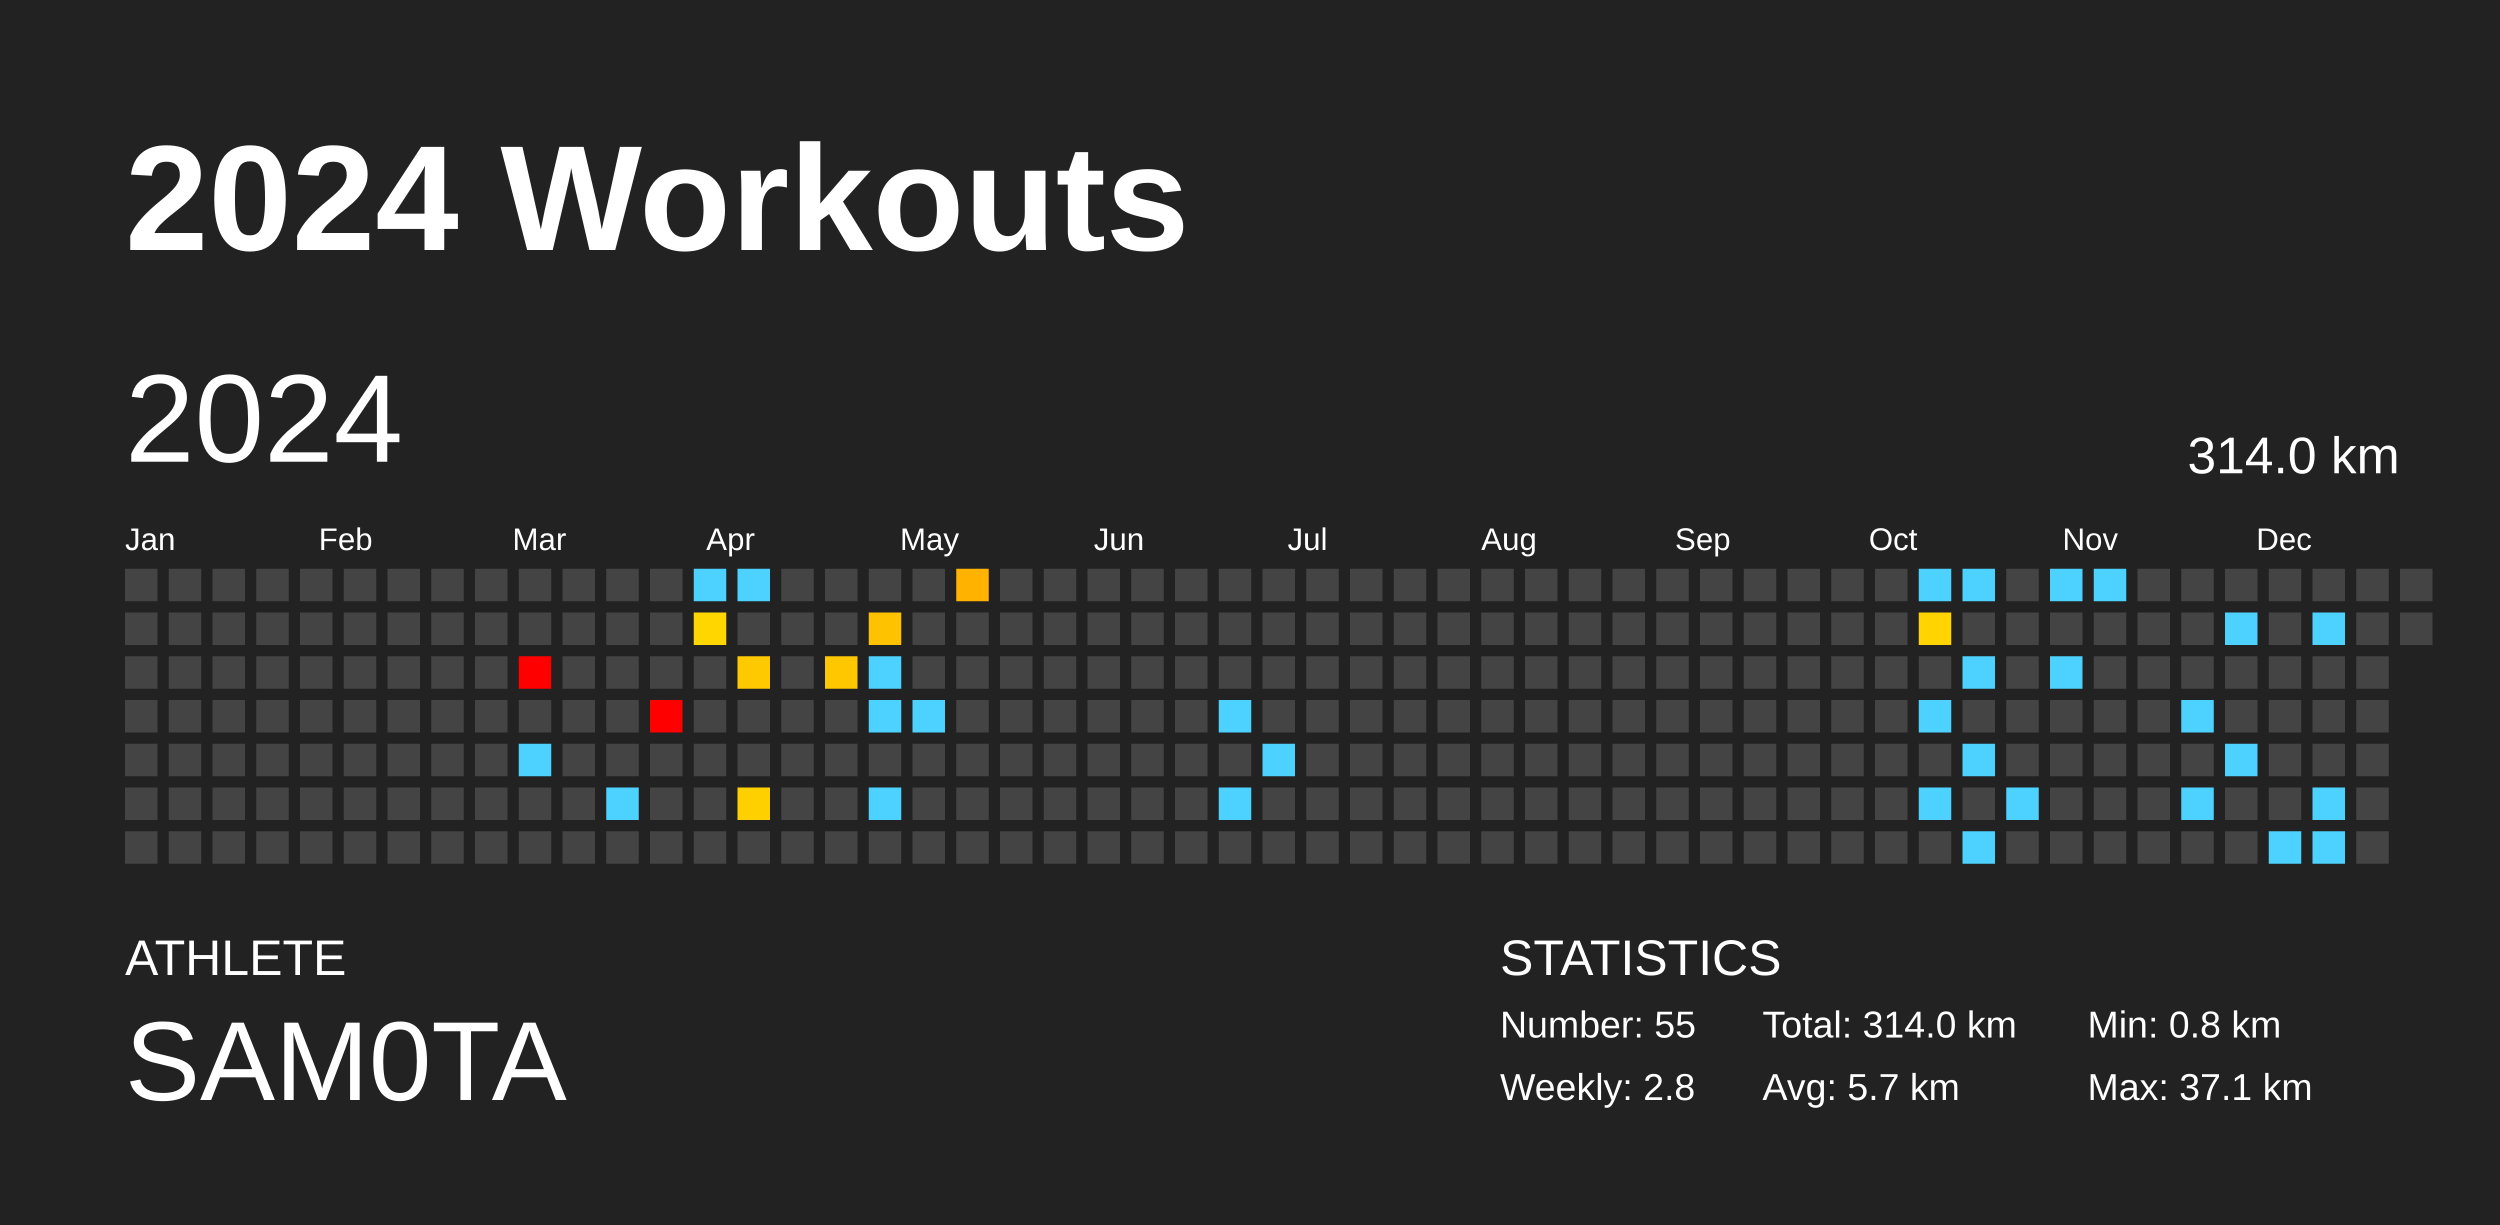
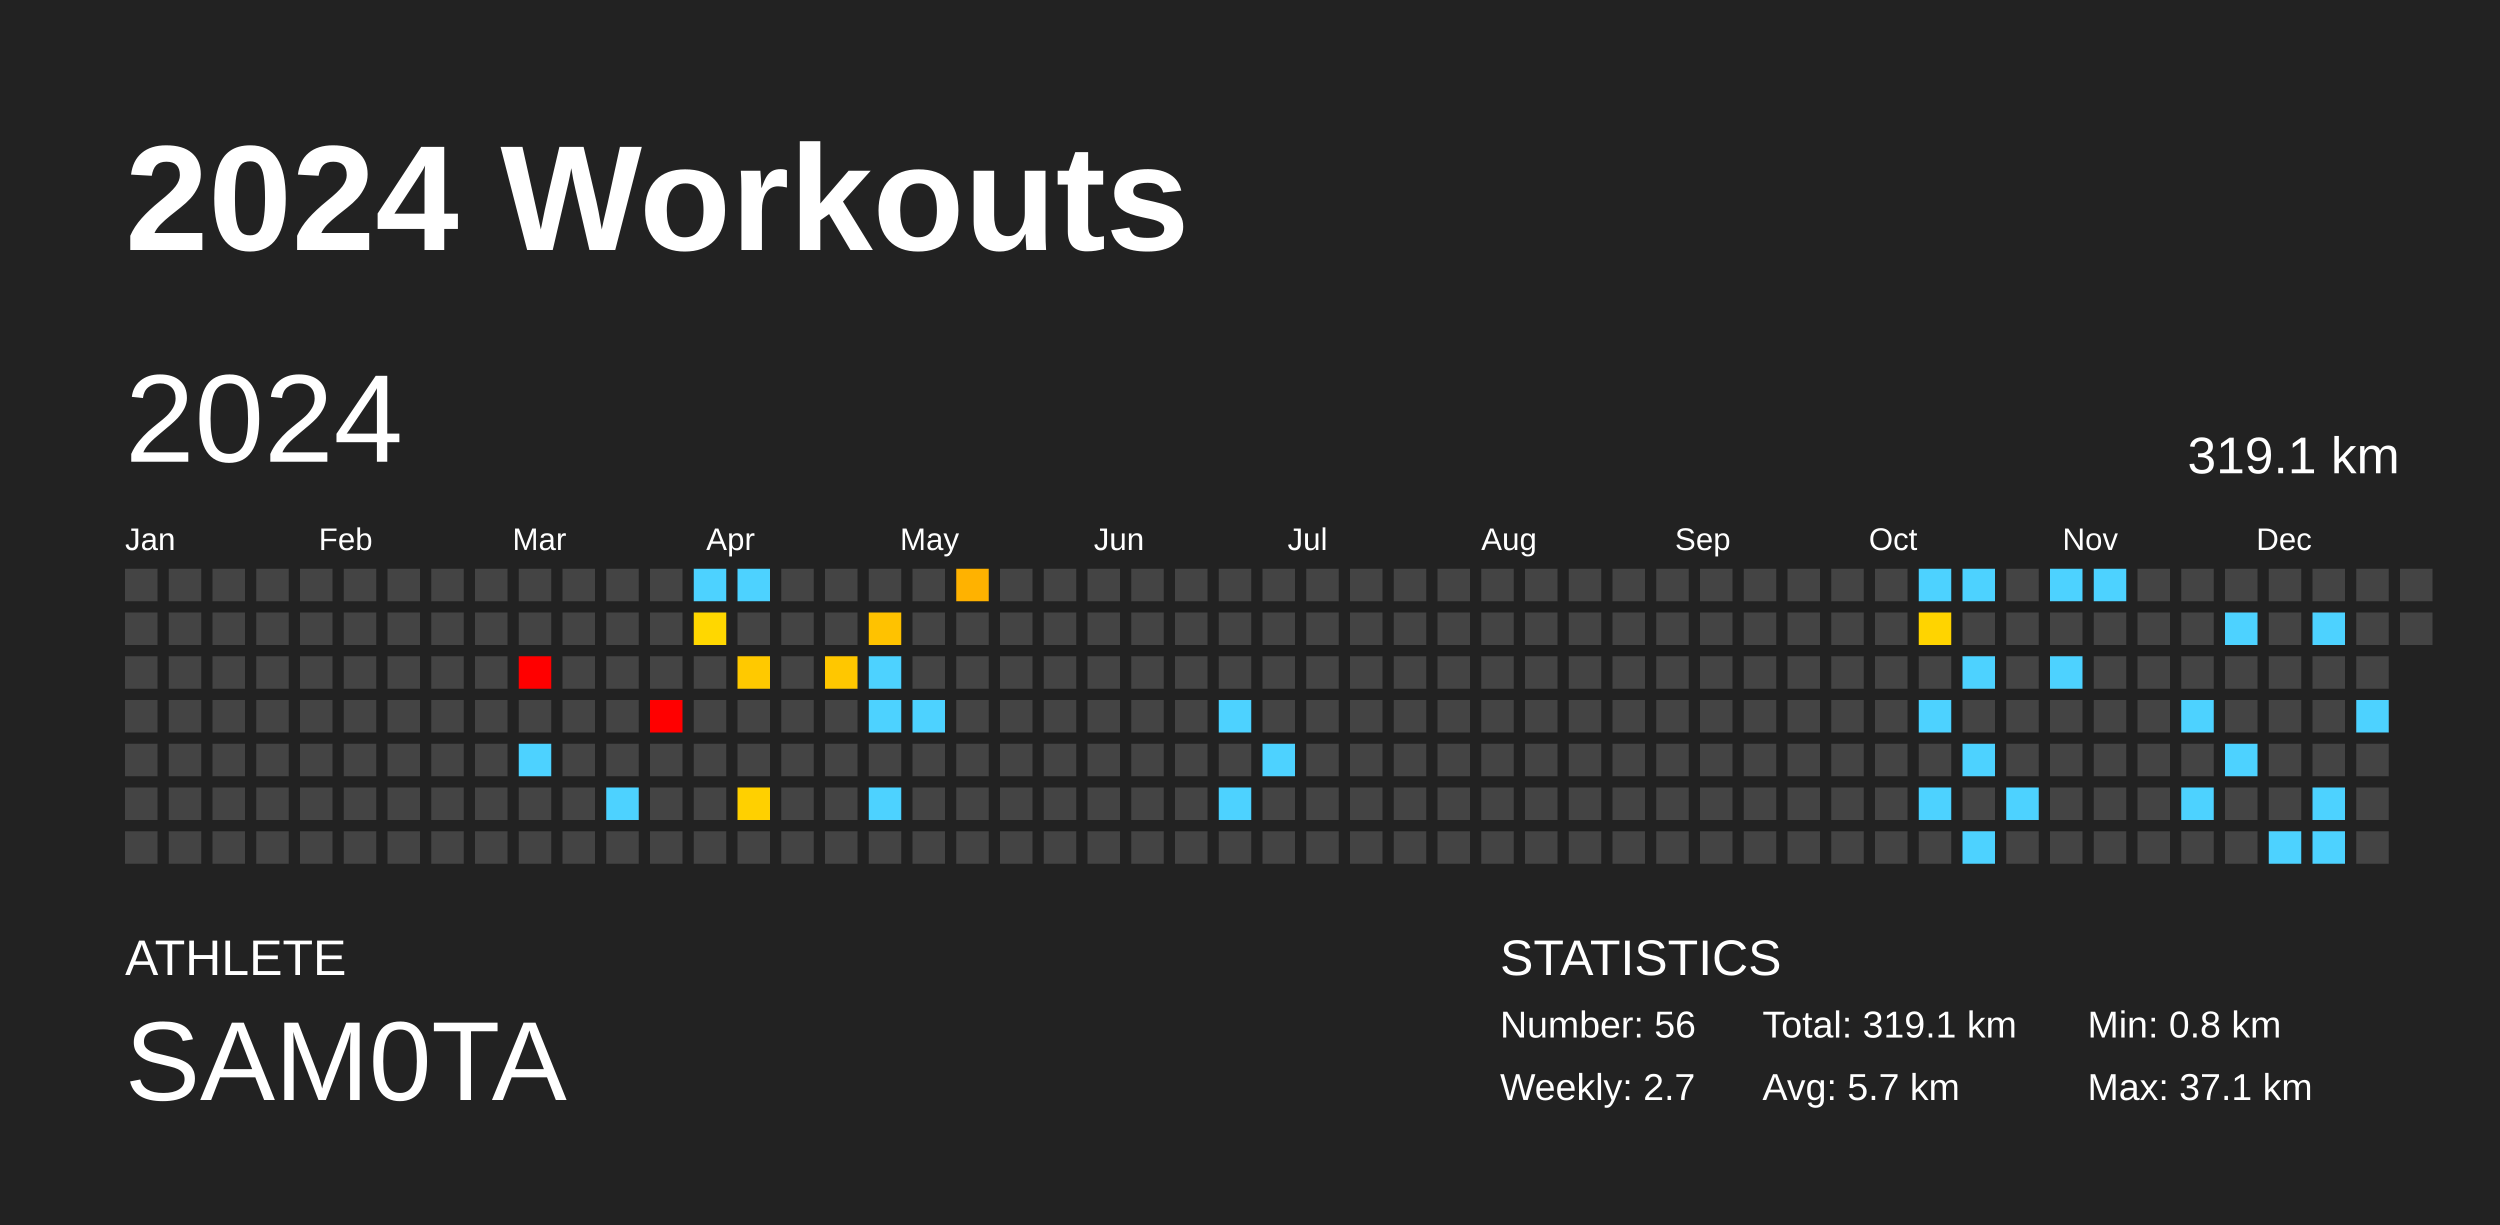
<svg xmlns="http://www.w3.org/2000/svg" baseProfile="full" height="98mm" version="1.1" viewBox="0,0,200,98" width="200mm">
  <defs />
  <rect fill="#222222" height="98" width="200" x="0" y="0" />
  <text fill="#FFFFFF" style="font-size:12px; font-family:Arial; font-weight:bold;" x="10" y="20">2024 Workouts</text>
  <text fill="#FFFFFF" style="font-size:4px; font-family:Arial" x="10" y="78">ATHLETE</text>
  <text fill="#FFFFFF" style="font-size:9px; font-family:Arial" x="10" y="88">SAM0TA</text>
  <text fill="#FFFFFF" style="font-size:4px; font-family:Arial" x="120" y="78">STATISTICS</text>
-   <text fill="#FFFFFF" style="font-size:3px; font-family:Arial" x="120" y="83">Number: 55</text>
-   <text fill="#FFFFFF" style="font-size:3px; font-family:Arial" x="120" y="88">Weekly: 2.8</text>
-   <text fill="#FFFFFF" style="font-size:3px; font-family:Arial" x="141" y="83">Total: 314.0 km</text>
+   <text fill="#FFFFFF" style="font-size:3px; font-family:Arial" x="120" y="83">Number: 56</text>
+   <text fill="#FFFFFF" style="font-size:3px; font-family:Arial" x="120" y="88">Weekly: 2.7</text>
+   <text fill="#FFFFFF" style="font-size:3px; font-family:Arial" x="141" y="83">Total: 319.1 km</text>
  <text fill="#FFFFFF" style="font-size:3px; font-family:Arial" x="141" y="88">Avg: 5.7 km</text>
  <text fill="#FFFFFF" style="font-size:3px; font-family:Arial" x="167" y="83">Min: 0.8 km</text>
  <text fill="#FFFFFF" style="font-size:3px; font-family:Arial" x="167" y="88">Max: 37.1 km</text>
  <text dominant-baseline="hanging" fill="#FFFFFF" style="font-size:10.0px; font-family:Arial;" x="10" y="30">2024</text>
-   <text dominant-baseline="hanging" fill="#FFFFFF" style="font-size:4.125px; font-family:Arial;" x="175" y="35">314.0 km</text>
+   <text dominant-baseline="hanging" fill="#FFFFFF" style="font-size:4.125px; font-family:Arial;" x="175" y="35">319.1 km</text>
  <text fill="#FFFFFF" style="font-size:2.5px; font-family:Arial" x="10.0" y="44">Jan</text>
  <text fill="#FFFFFF" style="font-size:2.5px; font-family:Arial" x="25.5" y="44">Feb</text>
  <text fill="#FFFFFF" style="font-size:2.5px; font-family:Arial" x="41.0" y="44">Mar</text>
  <text fill="#FFFFFF" style="font-size:2.5px; font-family:Arial" x="56.5" y="44">Apr</text>
  <text fill="#FFFFFF" style="font-size:2.5px; font-family:Arial" x="72.0" y="44">May</text>
  <text fill="#FFFFFF" style="font-size:2.5px; font-family:Arial" x="87.5" y="44">Jun</text>
  <text fill="#FFFFFF" style="font-size:2.5px; font-family:Arial" x="103.0" y="44">Jul</text>
  <text fill="#FFFFFF" style="font-size:2.5px; font-family:Arial" x="118.5" y="44">Aug</text>
  <text fill="#FFFFFF" style="font-size:2.5px; font-family:Arial" x="134.0" y="44">Sep</text>
  <text fill="#FFFFFF" style="font-size:2.5px; font-family:Arial" x="149.5" y="44">Oct</text>
  <text fill="#FFFFFF" style="font-size:2.5px; font-family:Arial" x="165.0" y="44">Nov</text>
  <text fill="#FFFFFF" style="font-size:2.5px; font-family:Arial" x="180.5" y="44">Dec</text>
  <rect fill="#444444" height="2.6" width="2.6" x="10.0" y="45.5" />
  <rect fill="#444444" height="2.6" width="2.6" x="10.0" y="49.0" />
  <rect fill="#444444" height="2.6" width="2.6" x="10.0" y="52.5" />
  <rect fill="#444444" height="2.6" width="2.6" x="10.0" y="56.0" />
  <rect fill="#444444" height="2.6" width="2.6" x="10.0" y="59.5" />
  <rect fill="#444444" height="2.6" width="2.6" x="10.0" y="63.0" />
  <rect fill="#444444" height="2.6" width="2.6" x="10.0" y="66.5" />
  <rect fill="#444444" height="2.6" width="2.6" x="13.5" y="45.5" />
  <rect fill="#444444" height="2.6" width="2.6" x="13.5" y="49.0" />
  <rect fill="#444444" height="2.6" width="2.6" x="13.5" y="52.5" />
  <rect fill="#444444" height="2.6" width="2.6" x="13.5" y="56.0" />
  <rect fill="#444444" height="2.6" width="2.6" x="13.5" y="59.5" />
  <rect fill="#444444" height="2.6" width="2.6" x="13.5" y="63.0" />
  <rect fill="#444444" height="2.6" width="2.6" x="13.5" y="66.5" />
  <rect fill="#444444" height="2.6" width="2.6" x="17.0" y="45.5" />
  <rect fill="#444444" height="2.6" width="2.6" x="17.0" y="49.0" />
  <rect fill="#444444" height="2.6" width="2.6" x="17.0" y="52.5" />
  <rect fill="#444444" height="2.6" width="2.6" x="17.0" y="56.0" />
  <rect fill="#444444" height="2.6" width="2.6" x="17.0" y="59.5" />
  <rect fill="#444444" height="2.6" width="2.6" x="17.0" y="63.0" />
  <rect fill="#444444" height="2.6" width="2.6" x="17.0" y="66.5" />
  <rect fill="#444444" height="2.6" width="2.6" x="20.5" y="45.5" />
  <rect fill="#444444" height="2.6" width="2.6" x="20.5" y="49.0" />
  <rect fill="#444444" height="2.6" width="2.6" x="20.5" y="52.5" />
  <rect fill="#444444" height="2.6" width="2.6" x="20.5" y="56.0" />
  <rect fill="#444444" height="2.6" width="2.6" x="20.5" y="59.5" />
  <rect fill="#444444" height="2.6" width="2.6" x="20.5" y="63.0" />
  <rect fill="#444444" height="2.6" width="2.6" x="20.5" y="66.5" />
  <rect fill="#444444" height="2.6" width="2.6" x="24.0" y="45.5" />
  <rect fill="#444444" height="2.6" width="2.6" x="24.0" y="49.0" />
  <rect fill="#444444" height="2.6" width="2.6" x="24.0" y="52.5" />
  <rect fill="#444444" height="2.6" width="2.6" x="24.0" y="56.0" />
  <rect fill="#444444" height="2.6" width="2.6" x="24.0" y="59.5" />
  <rect fill="#444444" height="2.6" width="2.6" x="24.0" y="63.0" />
  <rect fill="#444444" height="2.6" width="2.6" x="24.0" y="66.5" />
  <rect fill="#444444" height="2.6" width="2.6" x="27.5" y="45.5" />
  <rect fill="#444444" height="2.6" width="2.6" x="27.5" y="49.0" />
  <rect fill="#444444" height="2.6" width="2.6" x="27.5" y="52.5" />
  <rect fill="#444444" height="2.6" width="2.6" x="27.5" y="56.0" />
  <rect fill="#444444" height="2.6" width="2.6" x="27.5" y="59.5" />
  <rect fill="#444444" height="2.6" width="2.6" x="27.5" y="63.0" />
  <rect fill="#444444" height="2.6" width="2.6" x="27.5" y="66.5" />
  <rect fill="#444444" height="2.6" width="2.6" x="31.0" y="45.5" />
  <rect fill="#444444" height="2.6" width="2.6" x="31.0" y="49.0" />
  <rect fill="#444444" height="2.6" width="2.6" x="31.0" y="52.5" />
  <rect fill="#444444" height="2.6" width="2.6" x="31.0" y="56.0" />
  <rect fill="#444444" height="2.6" width="2.6" x="31.0" y="59.5" />
  <rect fill="#444444" height="2.6" width="2.6" x="31.0" y="63.0" />
  <rect fill="#444444" height="2.6" width="2.6" x="31.0" y="66.5" />
  <rect fill="#444444" height="2.6" width="2.6" x="34.5" y="45.5" />
  <rect fill="#444444" height="2.6" width="2.6" x="34.5" y="49.0" />
  <rect fill="#444444" height="2.6" width="2.6" x="34.5" y="52.5" />
  <rect fill="#444444" height="2.6" width="2.6" x="34.5" y="56.0" />
  <rect fill="#444444" height="2.6" width="2.6" x="34.5" y="59.5" />
  <rect fill="#444444" height="2.6" width="2.6" x="34.5" y="63.0" />
  <rect fill="#444444" height="2.6" width="2.6" x="34.5" y="66.5" />
  <rect fill="#444444" height="2.6" width="2.6" x="38.0" y="45.5" />
  <rect fill="#444444" height="2.6" width="2.6" x="38.0" y="49.0" />
  <rect fill="#444444" height="2.6" width="2.6" x="38.0" y="52.5" />
  <rect fill="#444444" height="2.6" width="2.6" x="38.0" y="56.0" />
  <rect fill="#444444" height="2.6" width="2.6" x="38.0" y="59.5" />
  <rect fill="#444444" height="2.6" width="2.6" x="38.0" y="63.0" />
  <rect fill="#444444" height="2.6" width="2.6" x="38.0" y="66.5" />
  <rect fill="#444444" height="2.6" width="2.6" x="41.5" y="45.5" />
  <rect fill="#444444" height="2.6" width="2.6" x="41.5" y="49.0" />
  <rect fill="red" height="2.6" width="2.6" x="41.5" y="52.5" />
  <rect fill="#444444" height="2.6" width="2.6" x="41.5" y="56.0" />
  <rect fill="#4dd2ff" height="2.6" width="2.6" x="41.5" y="59.5" />
  <rect fill="#444444" height="2.6" width="2.6" x="41.5" y="63.0" />
  <rect fill="#444444" height="2.6" width="2.6" x="41.5" y="66.5" />
  <rect fill="#444444" height="2.6" width="2.6" x="45.0" y="45.5" />
  <rect fill="#444444" height="2.6" width="2.6" x="45.0" y="49.0" />
  <rect fill="#444444" height="2.6" width="2.6" x="45.0" y="52.5" />
  <rect fill="#444444" height="2.6" width="2.6" x="45.0" y="56.0" />
  <rect fill="#444444" height="2.6" width="2.6" x="45.0" y="59.5" />
  <rect fill="#444444" height="2.6" width="2.6" x="45.0" y="63.0" />
  <rect fill="#444444" height="2.6" width="2.6" x="45.0" y="66.5" />
  <rect fill="#444444" height="2.6" width="2.6" x="48.5" y="45.5" />
  <rect fill="#444444" height="2.6" width="2.6" x="48.5" y="49.0" />
  <rect fill="#444444" height="2.6" width="2.6" x="48.5" y="52.5" />
  <rect fill="#444444" height="2.6" width="2.6" x="48.5" y="56.0" />
  <rect fill="#444444" height="2.6" width="2.6" x="48.5" y="59.5" />
  <rect fill="#4dd2ff" height="2.6" width="2.6" x="48.5" y="63.0" />
  <rect fill="#444444" height="2.6" width="2.6" x="48.5" y="66.5" />
  <rect fill="#444444" height="2.6" width="2.6" x="52.0" y="45.5" />
  <rect fill="#444444" height="2.6" width="2.6" x="52.0" y="49.0" />
  <rect fill="#444444" height="2.6" width="2.6" x="52.0" y="52.5" />
  <rect fill="red" height="2.6" width="2.6" x="52.0" y="56.0" />
  <rect fill="#444444" height="2.6" width="2.6" x="52.0" y="59.5" />
  <rect fill="#444444" height="2.6" width="2.6" x="52.0" y="63.0" />
  <rect fill="#444444" height="2.6" width="2.6" x="52.0" y="66.5" />
  <rect fill="#4dd2ff" height="2.6" width="2.6" x="55.5" y="45.5" />
  <rect fill="#ffd700" height="2.6" width="2.6" x="55.5" y="49.0" />
  <rect fill="#444444" height="2.6" width="2.6" x="55.5" y="52.5" />
  <rect fill="#444444" height="2.6" width="2.6" x="55.5" y="56.0" />
  <rect fill="#444444" height="2.6" width="2.6" x="55.5" y="59.5" />
  <rect fill="#444444" height="2.6" width="2.6" x="55.5" y="63.0" />
  <rect fill="#444444" height="2.6" width="2.6" x="55.5" y="66.5" />
  <rect fill="#4dd2ff" height="2.6" width="2.6" x="59.0" y="45.5" />
  <rect fill="#444444" height="2.6" width="2.6" x="59.0" y="49.0" />
  <rect fill="#ffc900" height="2.6" width="2.6" x="59.0" y="52.5" />
  <rect fill="#444444" height="2.6" width="2.6" x="59.0" y="56.0" />
  <rect fill="#444444" height="2.6" width="2.6" x="59.0" y="59.5" />
  <rect fill="#ffd000" height="2.6" width="2.6" x="59.0" y="63.0" />
  <rect fill="#444444" height="2.6" width="2.6" x="59.0" y="66.5" />
  <rect fill="#444444" height="2.6" width="2.6" x="62.5" y="45.5" />
  <rect fill="#444444" height="2.6" width="2.6" x="62.5" y="49.0" />
  <rect fill="#444444" height="2.6" width="2.6" x="62.5" y="52.5" />
  <rect fill="#444444" height="2.6" width="2.6" x="62.5" y="56.0" />
  <rect fill="#444444" height="2.6" width="2.6" x="62.5" y="59.5" />
  <rect fill="#444444" height="2.6" width="2.6" x="62.5" y="63.0" />
  <rect fill="#444444" height="2.6" width="2.6" x="62.5" y="66.5" />
  <rect fill="#444444" height="2.6" width="2.6" x="66.0" y="45.5" />
  <rect fill="#444444" height="2.6" width="2.6" x="66.0" y="49.0" />
  <rect fill="#ffc700" height="2.6" width="2.6" x="66.0" y="52.5" />
  <rect fill="#444444" height="2.6" width="2.6" x="66.0" y="56.0" />
  <rect fill="#444444" height="2.6" width="2.6" x="66.0" y="59.5" />
  <rect fill="#444444" height="2.6" width="2.6" x="66.0" y="63.0" />
  <rect fill="#444444" height="2.6" width="2.6" x="66.0" y="66.5" />
  <rect fill="#444444" height="2.6" width="2.6" x="69.5" y="45.5" />
  <rect fill="#ffc200" height="2.6" width="2.6" x="69.5" y="49.0" />
  <rect fill="#4dd2ff" height="2.6" width="2.6" x="69.5" y="52.5" />
  <rect fill="#4dd2ff" height="2.6" width="2.6" x="69.5" y="56.0" />
  <rect fill="#444444" height="2.6" width="2.6" x="69.5" y="59.5" />
  <rect fill="#4dd2ff" height="2.6" width="2.6" x="69.5" y="63.0" />
  <rect fill="#444444" height="2.6" width="2.6" x="69.5" y="66.5" />
  <rect fill="#444444" height="2.6" width="2.6" x="73.0" y="45.5" />
  <rect fill="#444444" height="2.6" width="2.6" x="73.0" y="49.0" />
  <rect fill="#444444" height="2.6" width="2.6" x="73.0" y="52.5" />
  <rect fill="#4dd2ff" height="2.6" width="2.6" x="73.0" y="56.0" />
  <rect fill="#444444" height="2.6" width="2.6" x="73.0" y="59.5" />
  <rect fill="#444444" height="2.6" width="2.6" x="73.0" y="63.0" />
  <rect fill="#444444" height="2.6" width="2.6" x="73.0" y="66.5" />
  <rect fill="#ffb200" height="2.6" width="2.6" x="76.5" y="45.5" />
  <rect fill="#444444" height="2.6" width="2.6" x="76.5" y="49.0" />
  <rect fill="#444444" height="2.6" width="2.6" x="76.5" y="52.5" />
  <rect fill="#444444" height="2.6" width="2.6" x="76.5" y="56.0" />
  <rect fill="#444444" height="2.6" width="2.6" x="76.5" y="59.5" />
  <rect fill="#444444" height="2.6" width="2.6" x="76.5" y="63.0" />
  <rect fill="#444444" height="2.6" width="2.6" x="76.5" y="66.5" />
  <rect fill="#444444" height="2.6" width="2.6" x="80.0" y="45.5" />
  <rect fill="#444444" height="2.6" width="2.6" x="80.0" y="49.0" />
  <rect fill="#444444" height="2.6" width="2.6" x="80.0" y="52.5" />
  <rect fill="#444444" height="2.6" width="2.6" x="80.0" y="56.0" />
  <rect fill="#444444" height="2.6" width="2.6" x="80.0" y="59.5" />
  <rect fill="#444444" height="2.6" width="2.6" x="80.0" y="63.0" />
  <rect fill="#444444" height="2.6" width="2.6" x="80.0" y="66.5" />
  <rect fill="#444444" height="2.6" width="2.6" x="83.5" y="45.5" />
  <rect fill="#444444" height="2.6" width="2.6" x="83.5" y="49.0" />
  <rect fill="#444444" height="2.6" width="2.6" x="83.5" y="52.5" />
  <rect fill="#444444" height="2.6" width="2.6" x="83.5" y="56.0" />
  <rect fill="#444444" height="2.6" width="2.6" x="83.5" y="59.5" />
  <rect fill="#444444" height="2.6" width="2.6" x="83.5" y="63.0" />
  <rect fill="#444444" height="2.6" width="2.6" x="83.5" y="66.5" />
  <rect fill="#444444" height="2.6" width="2.6" x="87.0" y="45.5" />
  <rect fill="#444444" height="2.6" width="2.6" x="87.0" y="49.0" />
  <rect fill="#444444" height="2.6" width="2.6" x="87.0" y="52.5" />
  <rect fill="#444444" height="2.6" width="2.6" x="87.0" y="56.0" />
  <rect fill="#444444" height="2.6" width="2.6" x="87.0" y="59.5" />
  <rect fill="#444444" height="2.6" width="2.6" x="87.0" y="63.0" />
  <rect fill="#444444" height="2.6" width="2.6" x="87.0" y="66.5" />
  <rect fill="#444444" height="2.6" width="2.6" x="90.5" y="45.5" />
  <rect fill="#444444" height="2.6" width="2.6" x="90.5" y="49.0" />
  <rect fill="#444444" height="2.6" width="2.6" x="90.5" y="52.5" />
  <rect fill="#444444" height="2.6" width="2.6" x="90.5" y="56.0" />
  <rect fill="#444444" height="2.6" width="2.6" x="90.5" y="59.5" />
  <rect fill="#444444" height="2.6" width="2.6" x="90.5" y="63.0" />
  <rect fill="#444444" height="2.6" width="2.6" x="90.5" y="66.5" />
  <rect fill="#444444" height="2.6" width="2.6" x="94.0" y="45.5" />
  <rect fill="#444444" height="2.6" width="2.6" x="94.0" y="49.0" />
  <rect fill="#444444" height="2.6" width="2.6" x="94.0" y="52.5" />
  <rect fill="#444444" height="2.6" width="2.6" x="94.0" y="56.0" />
  <rect fill="#444444" height="2.6" width="2.6" x="94.0" y="59.5" />
  <rect fill="#444444" height="2.6" width="2.6" x="94.0" y="63.0" />
  <rect fill="#444444" height="2.6" width="2.6" x="94.0" y="66.5" />
  <rect fill="#444444" height="2.6" width="2.6" x="97.5" y="45.5" />
  <rect fill="#444444" height="2.6" width="2.6" x="97.5" y="49.0" />
  <rect fill="#444444" height="2.6" width="2.6" x="97.5" y="52.5" />
  <rect fill="#4dd2ff" height="2.6" width="2.6" x="97.5" y="56.0" />
  <rect fill="#444444" height="2.6" width="2.6" x="97.5" y="59.5" />
  <rect fill="#4dd2ff" height="2.6" width="2.6" x="97.5" y="63.0" />
  <rect fill="#444444" height="2.6" width="2.6" x="97.5" y="66.5" />
  <rect fill="#444444" height="2.6" width="2.6" x="101.0" y="45.5" />
  <rect fill="#444444" height="2.6" width="2.6" x="101.0" y="49.0" />
  <rect fill="#444444" height="2.6" width="2.6" x="101.0" y="52.5" />
  <rect fill="#444444" height="2.6" width="2.6" x="101.0" y="56.0" />
  <rect fill="#4dd2ff" height="2.6" width="2.6" x="101.0" y="59.5" />
  <rect fill="#444444" height="2.6" width="2.6" x="101.0" y="63.0" />
  <rect fill="#444444" height="2.6" width="2.6" x="101.0" y="66.5" />
  <rect fill="#444444" height="2.6" width="2.6" x="104.5" y="45.5" />
  <rect fill="#444444" height="2.6" width="2.6" x="104.5" y="49.0" />
  <rect fill="#444444" height="2.6" width="2.6" x="104.5" y="52.5" />
  <rect fill="#444444" height="2.6" width="2.6" x="104.5" y="56.0" />
  <rect fill="#444444" height="2.6" width="2.6" x="104.5" y="59.5" />
  <rect fill="#444444" height="2.6" width="2.6" x="104.5" y="63.0" />
  <rect fill="#444444" height="2.6" width="2.6" x="104.5" y="66.5" />
  <rect fill="#444444" height="2.6" width="2.6" x="108.0" y="45.5" />
  <rect fill="#444444" height="2.6" width="2.6" x="108.0" y="49.0" />
  <rect fill="#444444" height="2.6" width="2.6" x="108.0" y="52.5" />
  <rect fill="#444444" height="2.6" width="2.6" x="108.0" y="56.0" />
  <rect fill="#444444" height="2.6" width="2.6" x="108.0" y="59.5" />
  <rect fill="#444444" height="2.6" width="2.6" x="108.0" y="63.0" />
  <rect fill="#444444" height="2.6" width="2.6" x="108.0" y="66.5" />
  <rect fill="#444444" height="2.6" width="2.6" x="111.5" y="45.5" />
  <rect fill="#444444" height="2.6" width="2.6" x="111.5" y="49.0" />
  <rect fill="#444444" height="2.6" width="2.6" x="111.5" y="52.5" />
  <rect fill="#444444" height="2.6" width="2.6" x="111.5" y="56.0" />
  <rect fill="#444444" height="2.6" width="2.6" x="111.5" y="59.5" />
  <rect fill="#444444" height="2.6" width="2.6" x="111.5" y="63.0" />
  <rect fill="#444444" height="2.6" width="2.6" x="111.5" y="66.5" />
  <rect fill="#444444" height="2.6" width="2.6" x="115.0" y="45.5" />
  <rect fill="#444444" height="2.6" width="2.6" x="115.0" y="49.0" />
  <rect fill="#444444" height="2.6" width="2.6" x="115.0" y="52.5" />
  <rect fill="#444444" height="2.6" width="2.6" x="115.0" y="56.0" />
  <rect fill="#444444" height="2.6" width="2.6" x="115.0" y="59.5" />
  <rect fill="#444444" height="2.6" width="2.6" x="115.0" y="63.0" />
  <rect fill="#444444" height="2.6" width="2.6" x="115.0" y="66.5" />
  <rect fill="#444444" height="2.6" width="2.6" x="118.5" y="45.5" />
  <rect fill="#444444" height="2.6" width="2.6" x="118.5" y="49.0" />
  <rect fill="#444444" height="2.6" width="2.6" x="118.5" y="52.5" />
  <rect fill="#444444" height="2.6" width="2.6" x="118.5" y="56.0" />
  <rect fill="#444444" height="2.6" width="2.6" x="118.5" y="59.5" />
  <rect fill="#444444" height="2.6" width="2.6" x="118.5" y="63.0" />
  <rect fill="#444444" height="2.6" width="2.6" x="118.5" y="66.5" />
  <rect fill="#444444" height="2.6" width="2.6" x="122.0" y="45.5" />
  <rect fill="#444444" height="2.6" width="2.6" x="122.0" y="49.0" />
  <rect fill="#444444" height="2.6" width="2.6" x="122.0" y="52.5" />
  <rect fill="#444444" height="2.6" width="2.6" x="122.0" y="56.0" />
  <rect fill="#444444" height="2.6" width="2.6" x="122.0" y="59.5" />
  <rect fill="#444444" height="2.6" width="2.6" x="122.0" y="63.0" />
  <rect fill="#444444" height="2.6" width="2.6" x="122.0" y="66.5" />
  <rect fill="#444444" height="2.6" width="2.6" x="125.5" y="45.5" />
  <rect fill="#444444" height="2.6" width="2.6" x="125.5" y="49.0" />
  <rect fill="#444444" height="2.6" width="2.6" x="125.5" y="52.5" />
  <rect fill="#444444" height="2.6" width="2.6" x="125.5" y="56.0" />
  <rect fill="#444444" height="2.6" width="2.6" x="125.5" y="59.5" />
  <rect fill="#444444" height="2.6" width="2.6" x="125.5" y="63.0" />
  <rect fill="#444444" height="2.6" width="2.6" x="125.5" y="66.5" />
  <rect fill="#444444" height="2.6" width="2.6" x="129.0" y="45.5" />
  <rect fill="#444444" height="2.6" width="2.6" x="129.0" y="49.0" />
  <rect fill="#444444" height="2.6" width="2.6" x="129.0" y="52.5" />
  <rect fill="#444444" height="2.6" width="2.6" x="129.0" y="56.0" />
  <rect fill="#444444" height="2.6" width="2.6" x="129.0" y="59.5" />
  <rect fill="#444444" height="2.6" width="2.6" x="129.0" y="63.0" />
  <rect fill="#444444" height="2.6" width="2.6" x="129.0" y="66.5" />
  <rect fill="#444444" height="2.6" width="2.6" x="132.5" y="45.5" />
  <rect fill="#444444" height="2.6" width="2.6" x="132.5" y="49.0" />
  <rect fill="#444444" height="2.6" width="2.6" x="132.5" y="52.5" />
  <rect fill="#444444" height="2.6" width="2.6" x="132.5" y="56.0" />
  <rect fill="#444444" height="2.6" width="2.6" x="132.5" y="59.5" />
  <rect fill="#444444" height="2.6" width="2.6" x="132.5" y="63.0" />
  <rect fill="#444444" height="2.6" width="2.6" x="132.5" y="66.5" />
  <rect fill="#444444" height="2.6" width="2.6" x="136.0" y="45.5" />
  <rect fill="#444444" height="2.6" width="2.6" x="136.0" y="49.0" />
  <rect fill="#444444" height="2.6" width="2.6" x="136.0" y="52.5" />
  <rect fill="#444444" height="2.6" width="2.6" x="136.0" y="56.0" />
  <rect fill="#444444" height="2.6" width="2.6" x="136.0" y="59.5" />
  <rect fill="#444444" height="2.6" width="2.6" x="136.0" y="63.0" />
  <rect fill="#444444" height="2.6" width="2.6" x="136.0" y="66.5" />
  <rect fill="#444444" height="2.6" width="2.6" x="139.5" y="45.5" />
  <rect fill="#444444" height="2.6" width="2.6" x="139.5" y="49.0" />
  <rect fill="#444444" height="2.6" width="2.6" x="139.5" y="52.5" />
  <rect fill="#444444" height="2.6" width="2.6" x="139.5" y="56.0" />
  <rect fill="#444444" height="2.6" width="2.6" x="139.5" y="59.5" />
  <rect fill="#444444" height="2.6" width="2.6" x="139.5" y="63.0" />
  <rect fill="#444444" height="2.6" width="2.6" x="139.5" y="66.5" />
  <rect fill="#444444" height="2.6" width="2.6" x="143.0" y="45.5" />
  <rect fill="#444444" height="2.6" width="2.6" x="143.0" y="49.0" />
  <rect fill="#444444" height="2.6" width="2.6" x="143.0" y="52.5" />
  <rect fill="#444444" height="2.6" width="2.6" x="143.0" y="56.0" />
  <rect fill="#444444" height="2.6" width="2.6" x="143.0" y="59.5" />
  <rect fill="#444444" height="2.6" width="2.6" x="143.0" y="63.0" />
  <rect fill="#444444" height="2.6" width="2.6" x="143.0" y="66.5" />
  <rect fill="#444444" height="2.6" width="2.6" x="146.5" y="45.5" />
  <rect fill="#444444" height="2.6" width="2.6" x="146.5" y="49.0" />
  <rect fill="#444444" height="2.6" width="2.6" x="146.5" y="52.5" />
  <rect fill="#444444" height="2.6" width="2.6" x="146.5" y="56.0" />
  <rect fill="#444444" height="2.6" width="2.6" x="146.5" y="59.5" />
  <rect fill="#444444" height="2.6" width="2.6" x="146.5" y="63.0" />
  <rect fill="#444444" height="2.6" width="2.6" x="146.5" y="66.5" />
  <rect fill="#444444" height="2.6" width="2.6" x="150.0" y="45.5" />
  <rect fill="#444444" height="2.6" width="2.6" x="150.0" y="49.0" />
  <rect fill="#444444" height="2.6" width="2.6" x="150.0" y="52.5" />
  <rect fill="#444444" height="2.6" width="2.6" x="150.0" y="56.0" />
  <rect fill="#444444" height="2.6" width="2.6" x="150.0" y="59.5" />
  <rect fill="#444444" height="2.6" width="2.6" x="150.0" y="63.0" />
  <rect fill="#444444" height="2.6" width="2.6" x="150.0" y="66.5" />
  <rect fill="#4dd2ff" height="2.6" width="2.6" x="153.5" y="45.5" />
  <rect fill="#ffd400" height="2.6" width="2.6" x="153.5" y="49.0" />
  <rect fill="#444444" height="2.6" width="2.6" x="153.5" y="52.5" />
  <rect fill="#4dd2ff" height="2.6" width="2.6" x="153.5" y="56.0" />
  <rect fill="#444444" height="2.6" width="2.6" x="153.5" y="59.5" />
  <rect fill="#4dd2ff" height="2.6" width="2.6" x="153.5" y="63.0" />
  <rect fill="#444444" height="2.6" width="2.6" x="153.5" y="66.5" />
  <rect fill="#4dd2ff" height="2.6" width="2.6" x="157.0" y="45.5" />
  <rect fill="#444444" height="2.6" width="2.6" x="157.0" y="49.0" />
  <rect fill="#4dd2ff" height="2.6" width="2.6" x="157.0" y="52.5" />
  <rect fill="#444444" height="2.6" width="2.6" x="157.0" y="56.0" />
  <rect fill="#4dd2ff" height="2.6" width="2.6" x="157.0" y="59.5" />
  <rect fill="#444444" height="2.6" width="2.6" x="157.0" y="63.0" />
  <rect fill="#4dd2ff" height="2.6" width="2.6" x="157.0" y="66.5" />
  <rect fill="#444444" height="2.6" width="2.6" x="160.5" y="45.5" />
  <rect fill="#444444" height="2.6" width="2.6" x="160.5" y="49.0" />
  <rect fill="#444444" height="2.6" width="2.6" x="160.5" y="52.5" />
  <rect fill="#444444" height="2.6" width="2.6" x="160.5" y="56.0" />
  <rect fill="#444444" height="2.6" width="2.6" x="160.5" y="59.5" />
  <rect fill="#4dd2ff" height="2.6" width="2.6" x="160.5" y="63.0" />
  <rect fill="#444444" height="2.6" width="2.6" x="160.5" y="66.5" />
  <rect fill="#4dd2ff" height="2.6" width="2.6" x="164.0" y="45.5" />
  <rect fill="#444444" height="2.6" width="2.6" x="164.0" y="49.0" />
  <rect fill="#4dd2ff" height="2.6" width="2.6" x="164.0" y="52.5" />
  <rect fill="#444444" height="2.6" width="2.6" x="164.0" y="56.0" />
  <rect fill="#444444" height="2.6" width="2.6" x="164.0" y="59.5" />
  <rect fill="#444444" height="2.6" width="2.6" x="164.0" y="63.0" />
  <rect fill="#444444" height="2.6" width="2.6" x="164.0" y="66.5" />
  <rect fill="#4dd2ff" height="2.6" width="2.6" x="167.5" y="45.5" />
  <rect fill="#444444" height="2.6" width="2.6" x="167.5" y="49.0" />
  <rect fill="#444444" height="2.6" width="2.6" x="167.5" y="52.5" />
  <rect fill="#444444" height="2.6" width="2.6" x="167.5" y="56.0" />
  <rect fill="#444444" height="2.6" width="2.6" x="167.5" y="59.5" />
  <rect fill="#444444" height="2.6" width="2.6" x="167.5" y="63.0" />
  <rect fill="#444444" height="2.6" width="2.6" x="167.5" y="66.5" />
  <rect fill="#444444" height="2.6" width="2.6" x="171.0" y="45.5" />
  <rect fill="#444444" height="2.6" width="2.6" x="171.0" y="49.0" />
  <rect fill="#444444" height="2.6" width="2.6" x="171.0" y="52.5" />
  <rect fill="#444444" height="2.6" width="2.6" x="171.0" y="56.0" />
  <rect fill="#444444" height="2.6" width="2.6" x="171.0" y="59.5" />
  <rect fill="#444444" height="2.6" width="2.6" x="171.0" y="63.0" />
  <rect fill="#444444" height="2.6" width="2.6" x="171.0" y="66.5" />
  <rect fill="#444444" height="2.6" width="2.6" x="174.5" y="45.5" />
  <rect fill="#444444" height="2.6" width="2.6" x="174.5" y="49.0" />
  <rect fill="#444444" height="2.6" width="2.6" x="174.5" y="52.5" />
  <rect fill="#4dd2ff" height="2.6" width="2.6" x="174.5" y="56.0" />
  <rect fill="#444444" height="2.6" width="2.6" x="174.5" y="59.5" />
  <rect fill="#4dd2ff" height="2.6" width="2.6" x="174.5" y="63.0" />
  <rect fill="#444444" height="2.6" width="2.6" x="174.5" y="66.5" />
  <rect fill="#444444" height="2.6" width="2.6" x="178.0" y="45.5" />
  <rect fill="#4dd2ff" height="2.6" width="2.6" x="178.0" y="49.0" />
  <rect fill="#444444" height="2.6" width="2.6" x="178.0" y="52.5" />
  <rect fill="#444444" height="2.6" width="2.6" x="178.0" y="56.0" />
  <rect fill="#4dd2ff" height="2.6" width="2.6" x="178.0" y="59.5" />
  <rect fill="#444444" height="2.6" width="2.6" x="178.0" y="63.0" />
  <rect fill="#444444" height="2.6" width="2.6" x="178.0" y="66.5" />
  <rect fill="#444444" height="2.6" width="2.6" x="181.5" y="45.5" />
  <rect fill="#444444" height="2.6" width="2.6" x="181.5" y="49.0" />
  <rect fill="#444444" height="2.6" width="2.6" x="181.5" y="52.5" />
  <rect fill="#444444" height="2.6" width="2.6" x="181.5" y="56.0" />
  <rect fill="#444444" height="2.6" width="2.6" x="181.5" y="59.5" />
  <rect fill="#444444" height="2.6" width="2.6" x="181.5" y="63.0" />
  <rect fill="#4dd2ff" height="2.6" width="2.6" x="181.5" y="66.5" />
  <rect fill="#444444" height="2.6" width="2.6" x="185.0" y="45.5" />
  <rect fill="#4dd2ff" height="2.6" width="2.6" x="185.0" y="49.0" />
  <rect fill="#444444" height="2.6" width="2.6" x="185.0" y="52.5" />
  <rect fill="#444444" height="2.6" width="2.6" x="185.0" y="56.0" />
  <rect fill="#444444" height="2.6" width="2.6" x="185.0" y="59.5" />
  <rect fill="#4dd2ff" height="2.6" width="2.6" x="185.0" y="63.0" />
  <rect fill="#4dd2ff" height="2.6" width="2.6" x="185.0" y="66.5" />
  <rect fill="#444444" height="2.6" width="2.6" x="188.5" y="45.5" />
  <rect fill="#444444" height="2.6" width="2.6" x="188.5" y="49.0" />
  <rect fill="#444444" height="2.6" width="2.6" x="188.5" y="52.5" />
-   <rect fill="#444444" height="2.6" width="2.6" x="188.5" y="56.0" />
+   <rect fill="#4dd2ff" height="2.6" width="2.6" x="188.5" y="56.0" />
  <rect fill="#444444" height="2.6" width="2.6" x="188.5" y="59.5" />
  <rect fill="#444444" height="2.6" width="2.6" x="188.5" y="63.0" />
  <rect fill="#444444" height="2.6" width="2.6" x="188.5" y="66.5" />
  <rect fill="#444444" height="2.6" width="2.6" x="192.0" y="45.5" />
  <rect fill="#444444" height="2.6" width="2.6" x="192.0" y="49.0" />
</svg>
